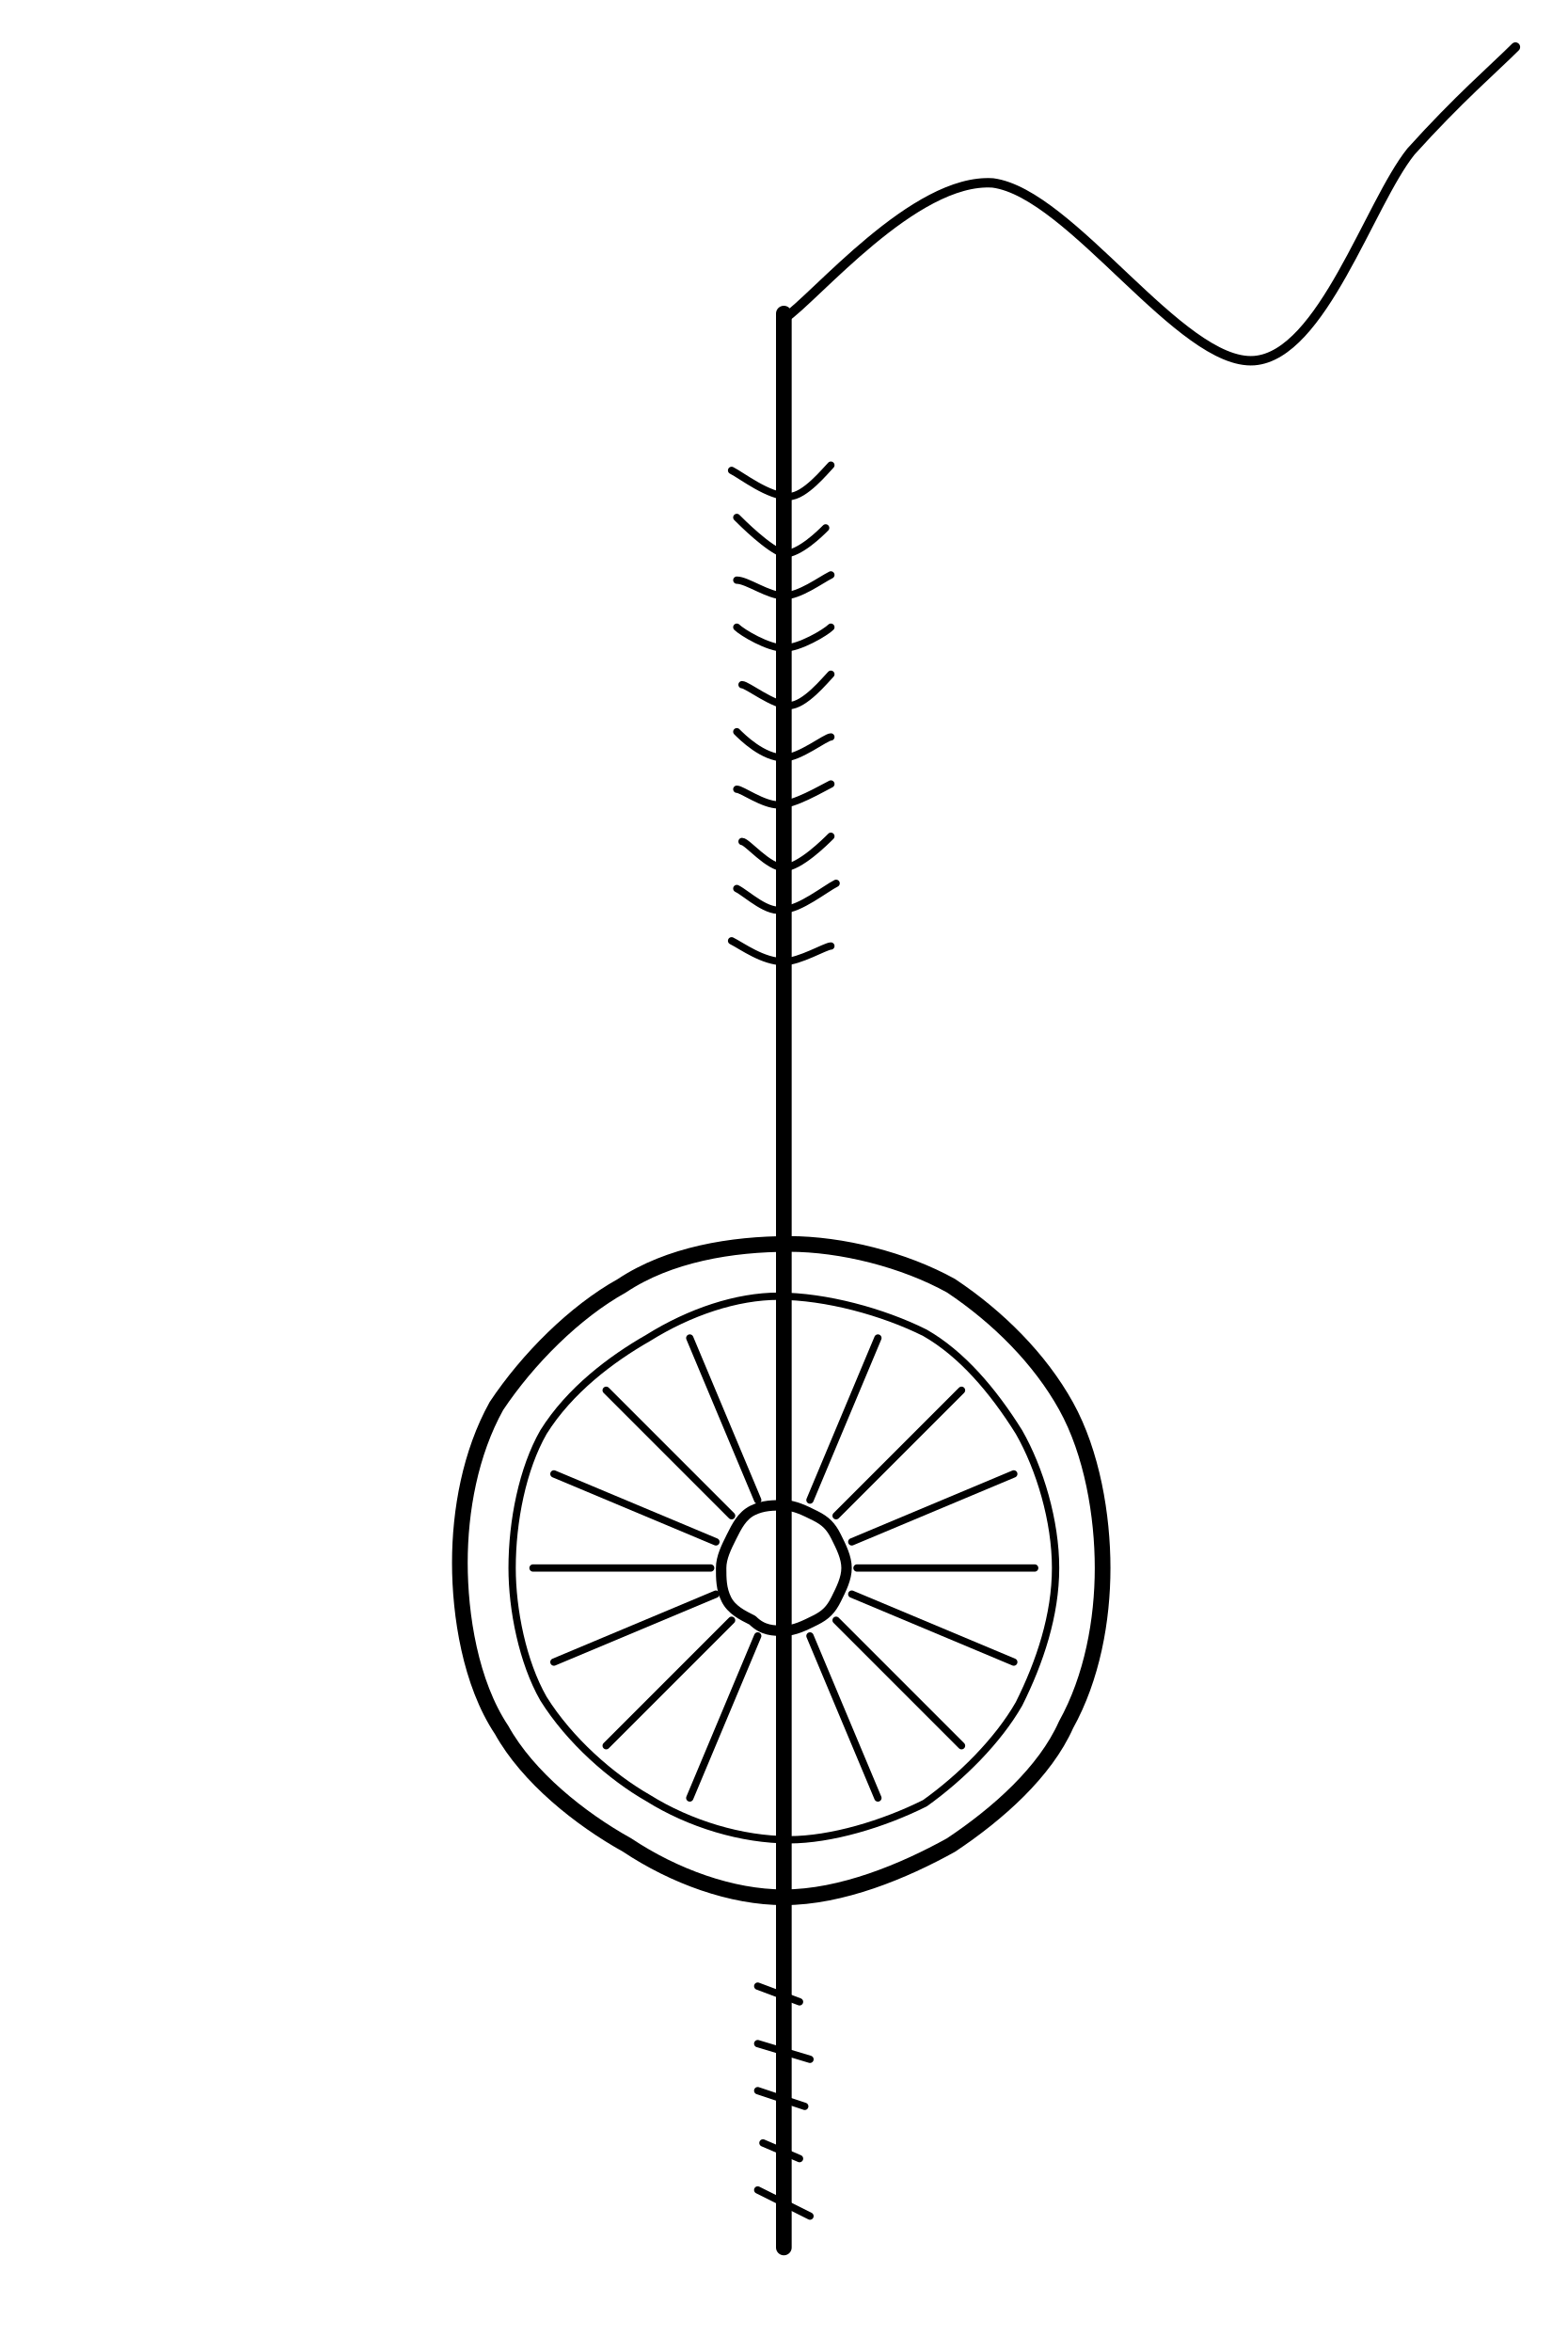
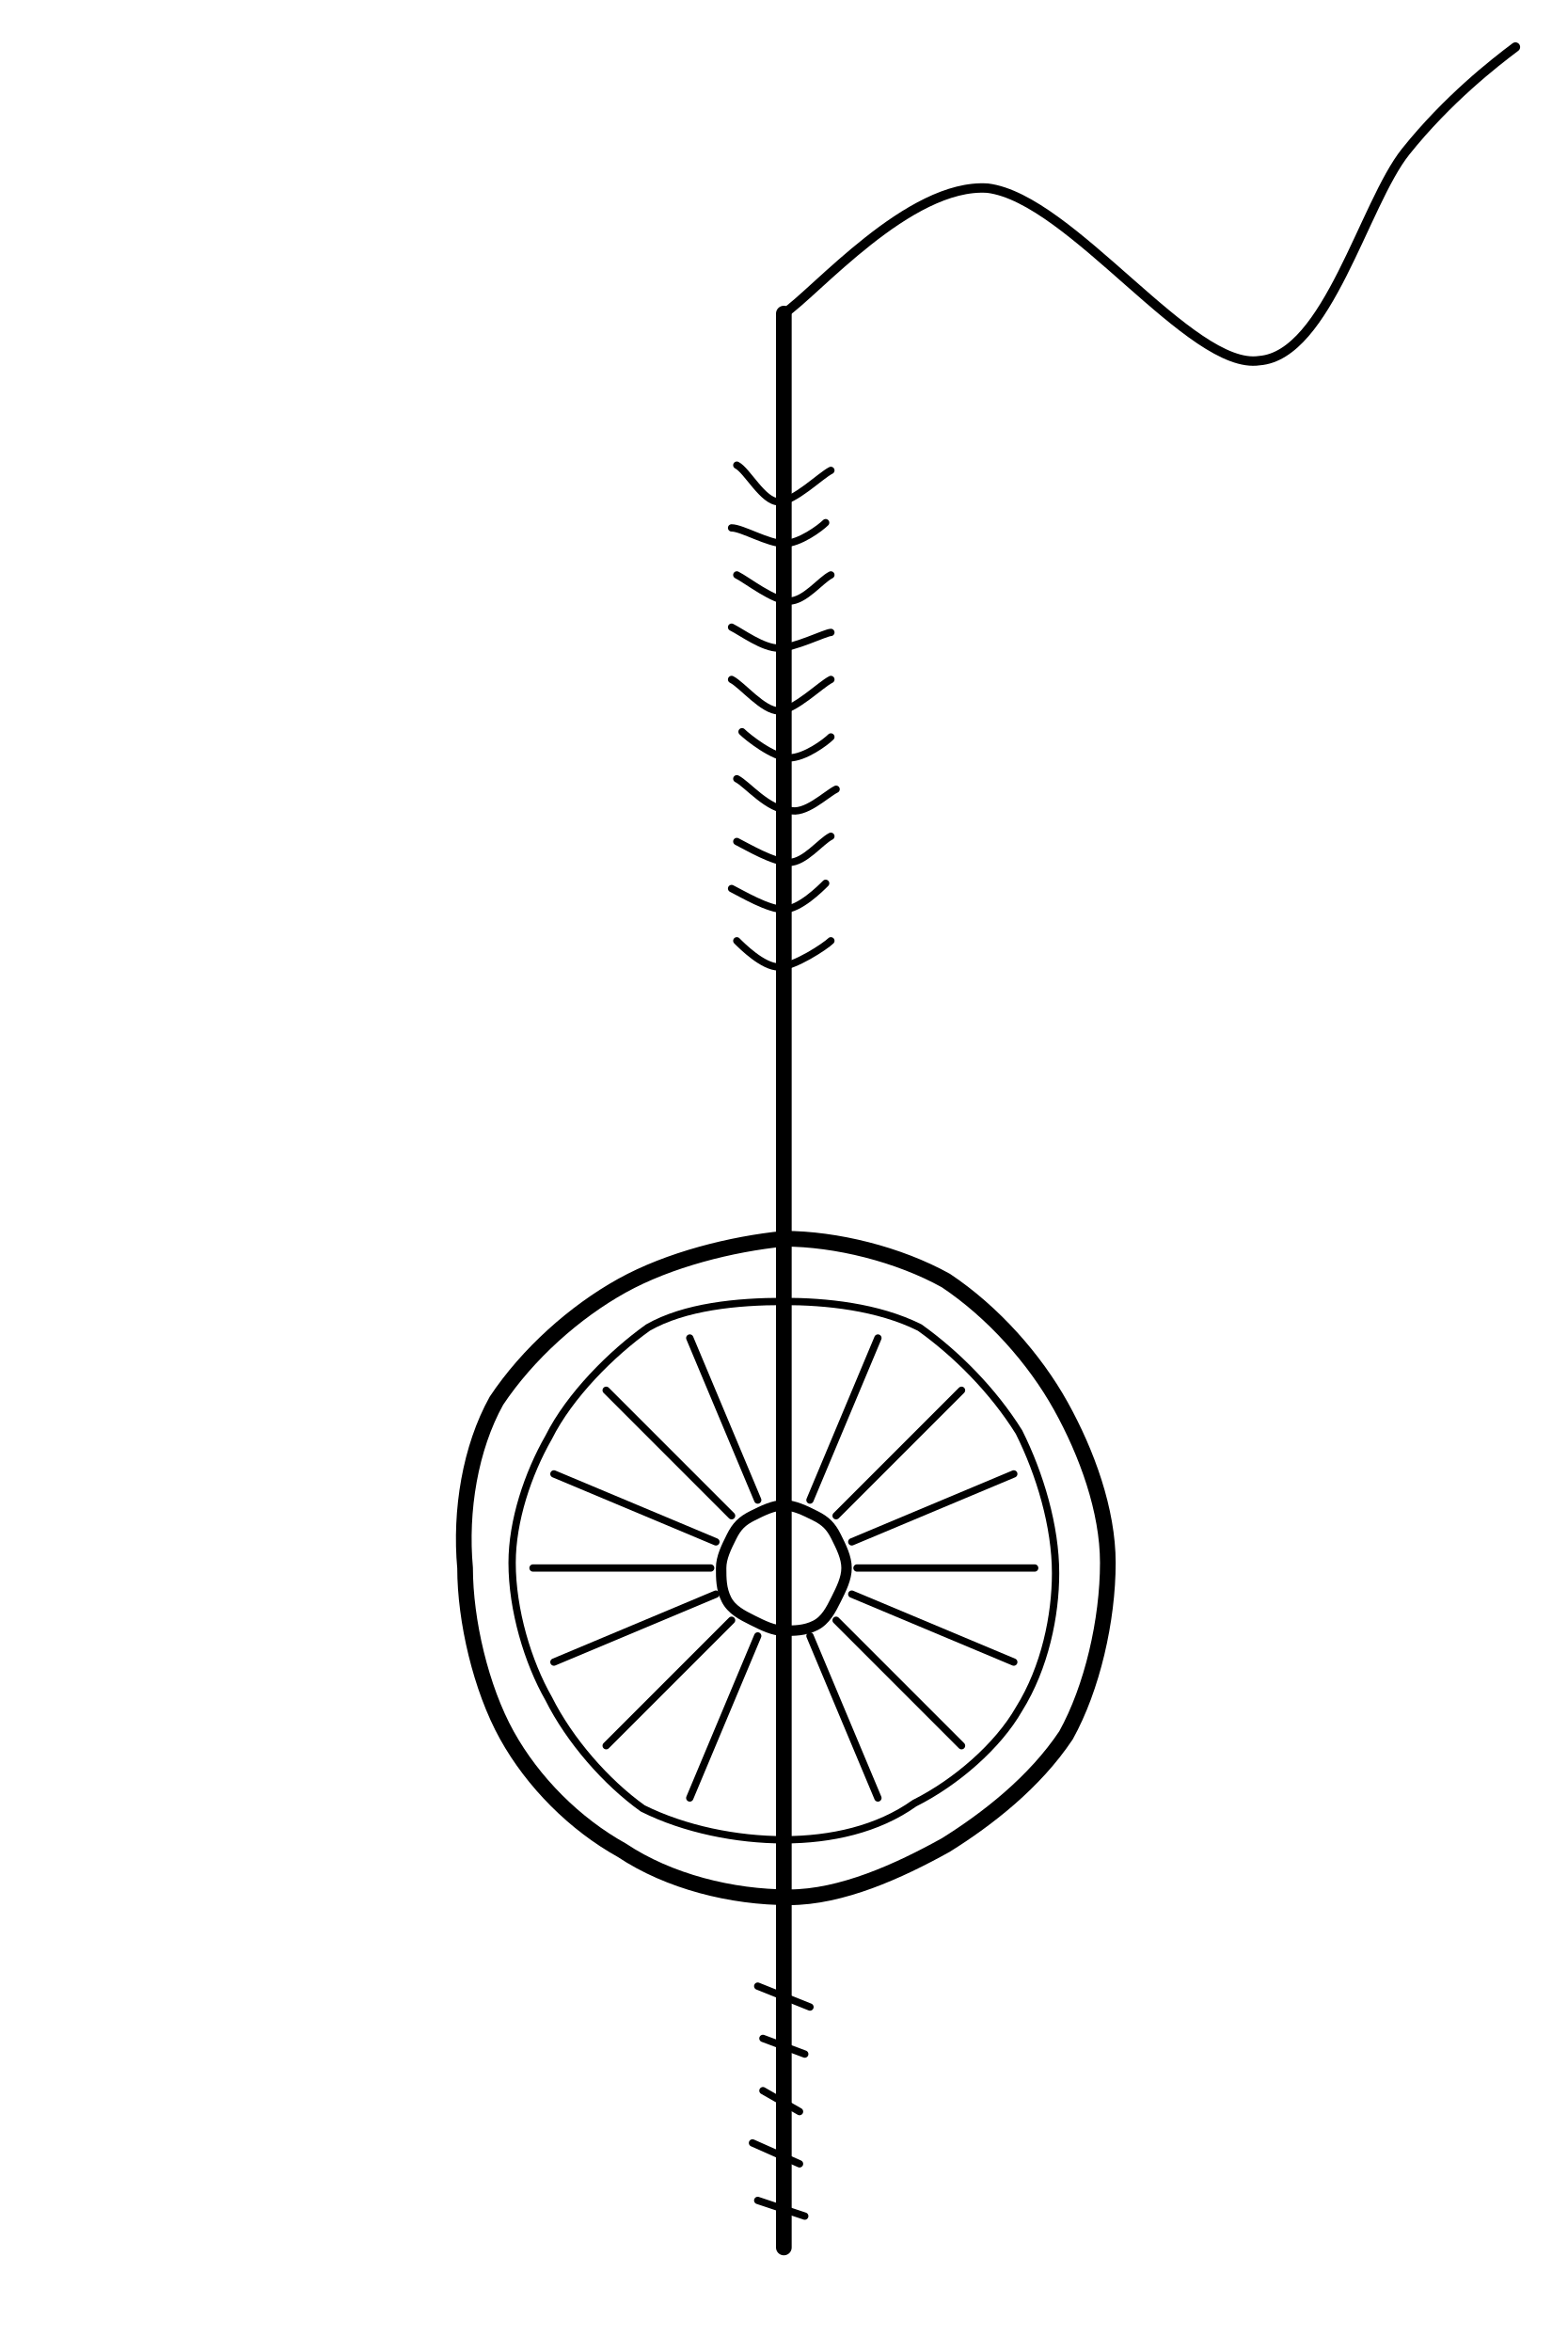
<svg xmlns="http://www.w3.org/2000/svg" viewBox="0 0 300 450" fill="none" stroke="currentColor" stroke-linecap="round" stroke-linejoin="round" aria-hidden="true" focusable="false">
  <line x1="150" y1="60" x2="150" y2="430" stroke-width="3" />
-   <path d="M211 300C211 310 209 321 204 330C200 339 191 347 182 353C173 358 161 363 150 363C140 363 129 359 120 353C111 348 101 340 96 331C90 322 88 309 88 299C88 289 90 278 95 269C101 260 110 251 119 246C128 240 140 238 151 238C161 238 173 241 182 246C191 252 199 260 204 269C209 278 211 290 211 300Z" stroke-width="3" />
-   <path d="M202 300C202 309 199 318 195 326C191 333 184 340 177 345C169 349 159 352 151 352C142 352 132 349 124 344C117 340 109 333 104 325C100 318 98 308 98 300C98 291 100 281 104 274C109 266 117 260 124 256C132 251 141 248 149 248C158 248 169 251 177 255C184 259 190 266 195 274C199 281 202 291 202 300Z" stroke-width="1.4" />
+   <path d="M212 299C212 310 209 323 204 332C198 341 189 348 181 353C172 358 161 363 151 363C140 363 128 360 119 354C110 349 102 341 97 332C92 323 89 310 89 300C88 289 90 277 95 268C101 259 110 251 119 246C128 241 140 238 150 237C160 237 172 240 181 245C190 251 198 260 203 269C208 278 212 289 212 299Z" stroke-width="3" />
+   <path d="M202 301C202 309 200 319 195 327C191 334 183 341 175 345C168 350 159 352 150 352C141 352 131 350 123 346C116 341 109 333 105 325C101 318 98 308 98 299C98 291 101 282 105 275C109 267 117 259 124 254C131 250 141 249 150 249C158 249 168 250 176 254C183 259 190 266 195 274C199 282 202 292 202 301Z" stroke-width="1.4" />
  <line x1="164" y1="300" x2="198" y2="300" stroke-width="1.4" />
  <line x1="163" y1="305" x2="194" y2="318" stroke-width="1.4" />
  <line x1="160" y1="310" x2="184" y2="334" stroke-width="1.4" />
  <line x1="155" y1="313" x2="168" y2="344" stroke-width="1.4" />
  <line x1="150" y1="314" x2="150" y2="348" stroke-width="1.4" />
  <line x1="145" y1="313" x2="132" y2="344" stroke-width="1.4" />
  <line x1="140" y1="310" x2="116" y2="334" stroke-width="1.4" />
  <line x1="137" y1="305" x2="106" y2="318" stroke-width="1.4" />
  <line x1="136" y1="300" x2="102" y2="300" stroke-width="1.4" />
  <line x1="137" y1="295" x2="106" y2="282" stroke-width="1.4" />
  <line x1="140" y1="290" x2="116" y2="266" stroke-width="1.4" />
  <line x1="145" y1="287" x2="132" y2="256" stroke-width="1.4" />
  <line x1="150" y1="286" x2="150" y2="252" stroke-width="1.4" />
  <line x1="155" y1="287" x2="168" y2="256" stroke-width="1.4" />
  <line x1="160" y1="290" x2="184" y2="266" stroke-width="1.4" />
  <line x1="163" y1="295" x2="194" y2="282" stroke-width="1.4" />
-   <path d="M162 300C162 302 161 304 160 306C159 308 158 309 156 310C154 311 152 312 150 312C148 312 146 312 144 310C142 309 140 308 139 306C138 304 138 302 138 300C138 298 139 296 140 294C141 292 142 290 144 289C146 288 148 288 150 288C152 288 154 289 156 290C158 291 159 292 160 294C161 296 162 298 162 300Z" stroke-width="2" />
-   <path d="M140 90C142 91 147 95 151 95C154 95 158 90 159 89" stroke-width="1.4" />
-   <path d="M141 99C142 100 147 105 150 106C153 106 157 102 158 101" stroke-width="1.4" />
-   <path d="M141 111C143 111 147 114 150 114C153 114 157 111 159 110" stroke-width="1.4" />
-   <path d="M141 120C142 121 147 124 150 124C153 124 158 121 159 120" stroke-width="1.4" />
-   <path d="M142 131C143 131 148 135 151 135C154 135 158 130 159 129" stroke-width="1.4" />
-   <path d="M141 140C142 141 146 145 150 145C153 145 158 141 159 141" stroke-width="1.4" />
-   <path d="M141 151C142 151 146 154 149 154C152 154 157 151 159 150" stroke-width="1.4" />
-   <path d="M142 161C143 161 147 166 150 166C153 166 158 161 159 160" stroke-width="1.4" />
-   <path d="M141 170C143 171 147 175 150 174C153 174 158 170 160 169" stroke-width="1.4" />
-   <path d="M140 180C142 181 146 184 150 184C153 184 158 181 159 181" stroke-width="1.4" />
-   <path d="M150 61C156 57 175 34 190 35C205 37 226 70 240 69C253 68 262 39 270 29C279 19 286 13 290 9" stroke-width="1.8" />
-   <path d="M145 380 L153 383" stroke-width="1.4" />
-   <path d="M145 391 L155 394" stroke-width="1.4" />
-   <path d="M145 400 L154 403" stroke-width="1.4" />
-   <path d="M146 410 L153 413" stroke-width="1.4" />
-   <path d="M145 419 L155 424" stroke-width="1.4" />
+   <path d="M162 300C162 302 161 304 160 306C159 308 158 310 156 311C154 312 152 312 150 312C148 312 146 311 144 310C142 309 140 308 139 306C138 304 138 302 138 300C138 298 139 296 140 294C141 292 142 291 144 290C146 289 148 288 150 288C152 288 154 289 156 290C158 291 159 292 160 294C161 296 162 298 162 300Z" stroke-width="2" />
+   <path d="M141 89C143 90 146 96 149 96C152 96 157 91 159 90" stroke-width="1.4" />
+   <path d="M140 101C142 101 147 104 150 104C153 104 157 101 158 100" stroke-width="1.4" />
+   <path d="M141 110C143 111 148 115 151 115C154 115 157 111 159 110" stroke-width="1.4" />
+   <path d="M140 120C142 121 146 124 149 124C152 124 158 121 159 121" stroke-width="1.4" />
+   <path d="M140 130C142 131 146 136 149 136C152 136 157 131 159 130" stroke-width="1.4" />
+   <path d="M142 140C143 141 148 145 151 145C154 145 158 142 159 141" stroke-width="1.4" />
+   <path d="M141 149C143 150 147 155 151 155C154 156 158 152 160 151" stroke-width="1.4" />
+   <path d="M141 161C143 162 148 165 151 165C154 165 157 161 159 160" stroke-width="1.4" />
+   <path d="M140 170C142 171 147 174 150 174C153 174 157 170 158 169" stroke-width="1.4" />
+   <path d="M141 180C142 181 146 185 149 185C152 185 158 181 159 180" stroke-width="1.4" />
+   <path d="M150 60C156 56 174 35 189 36C205 38 228 71 241 69C254 68 261 39 269 29C277 19 286 12 290 9" stroke-width="1.8" />
+   <path d="M145 380 L155 384" stroke-width="1.4" />
+   <path d="M146 390 L154 393" stroke-width="1.4" />
+   <path d="M146 400 L153 404" stroke-width="1.4" />
+   <path d="M144 410 L153 414" stroke-width="1.4" />
+   <path d="M145 421 L154 424" stroke-width="1.4" />
</svg>
